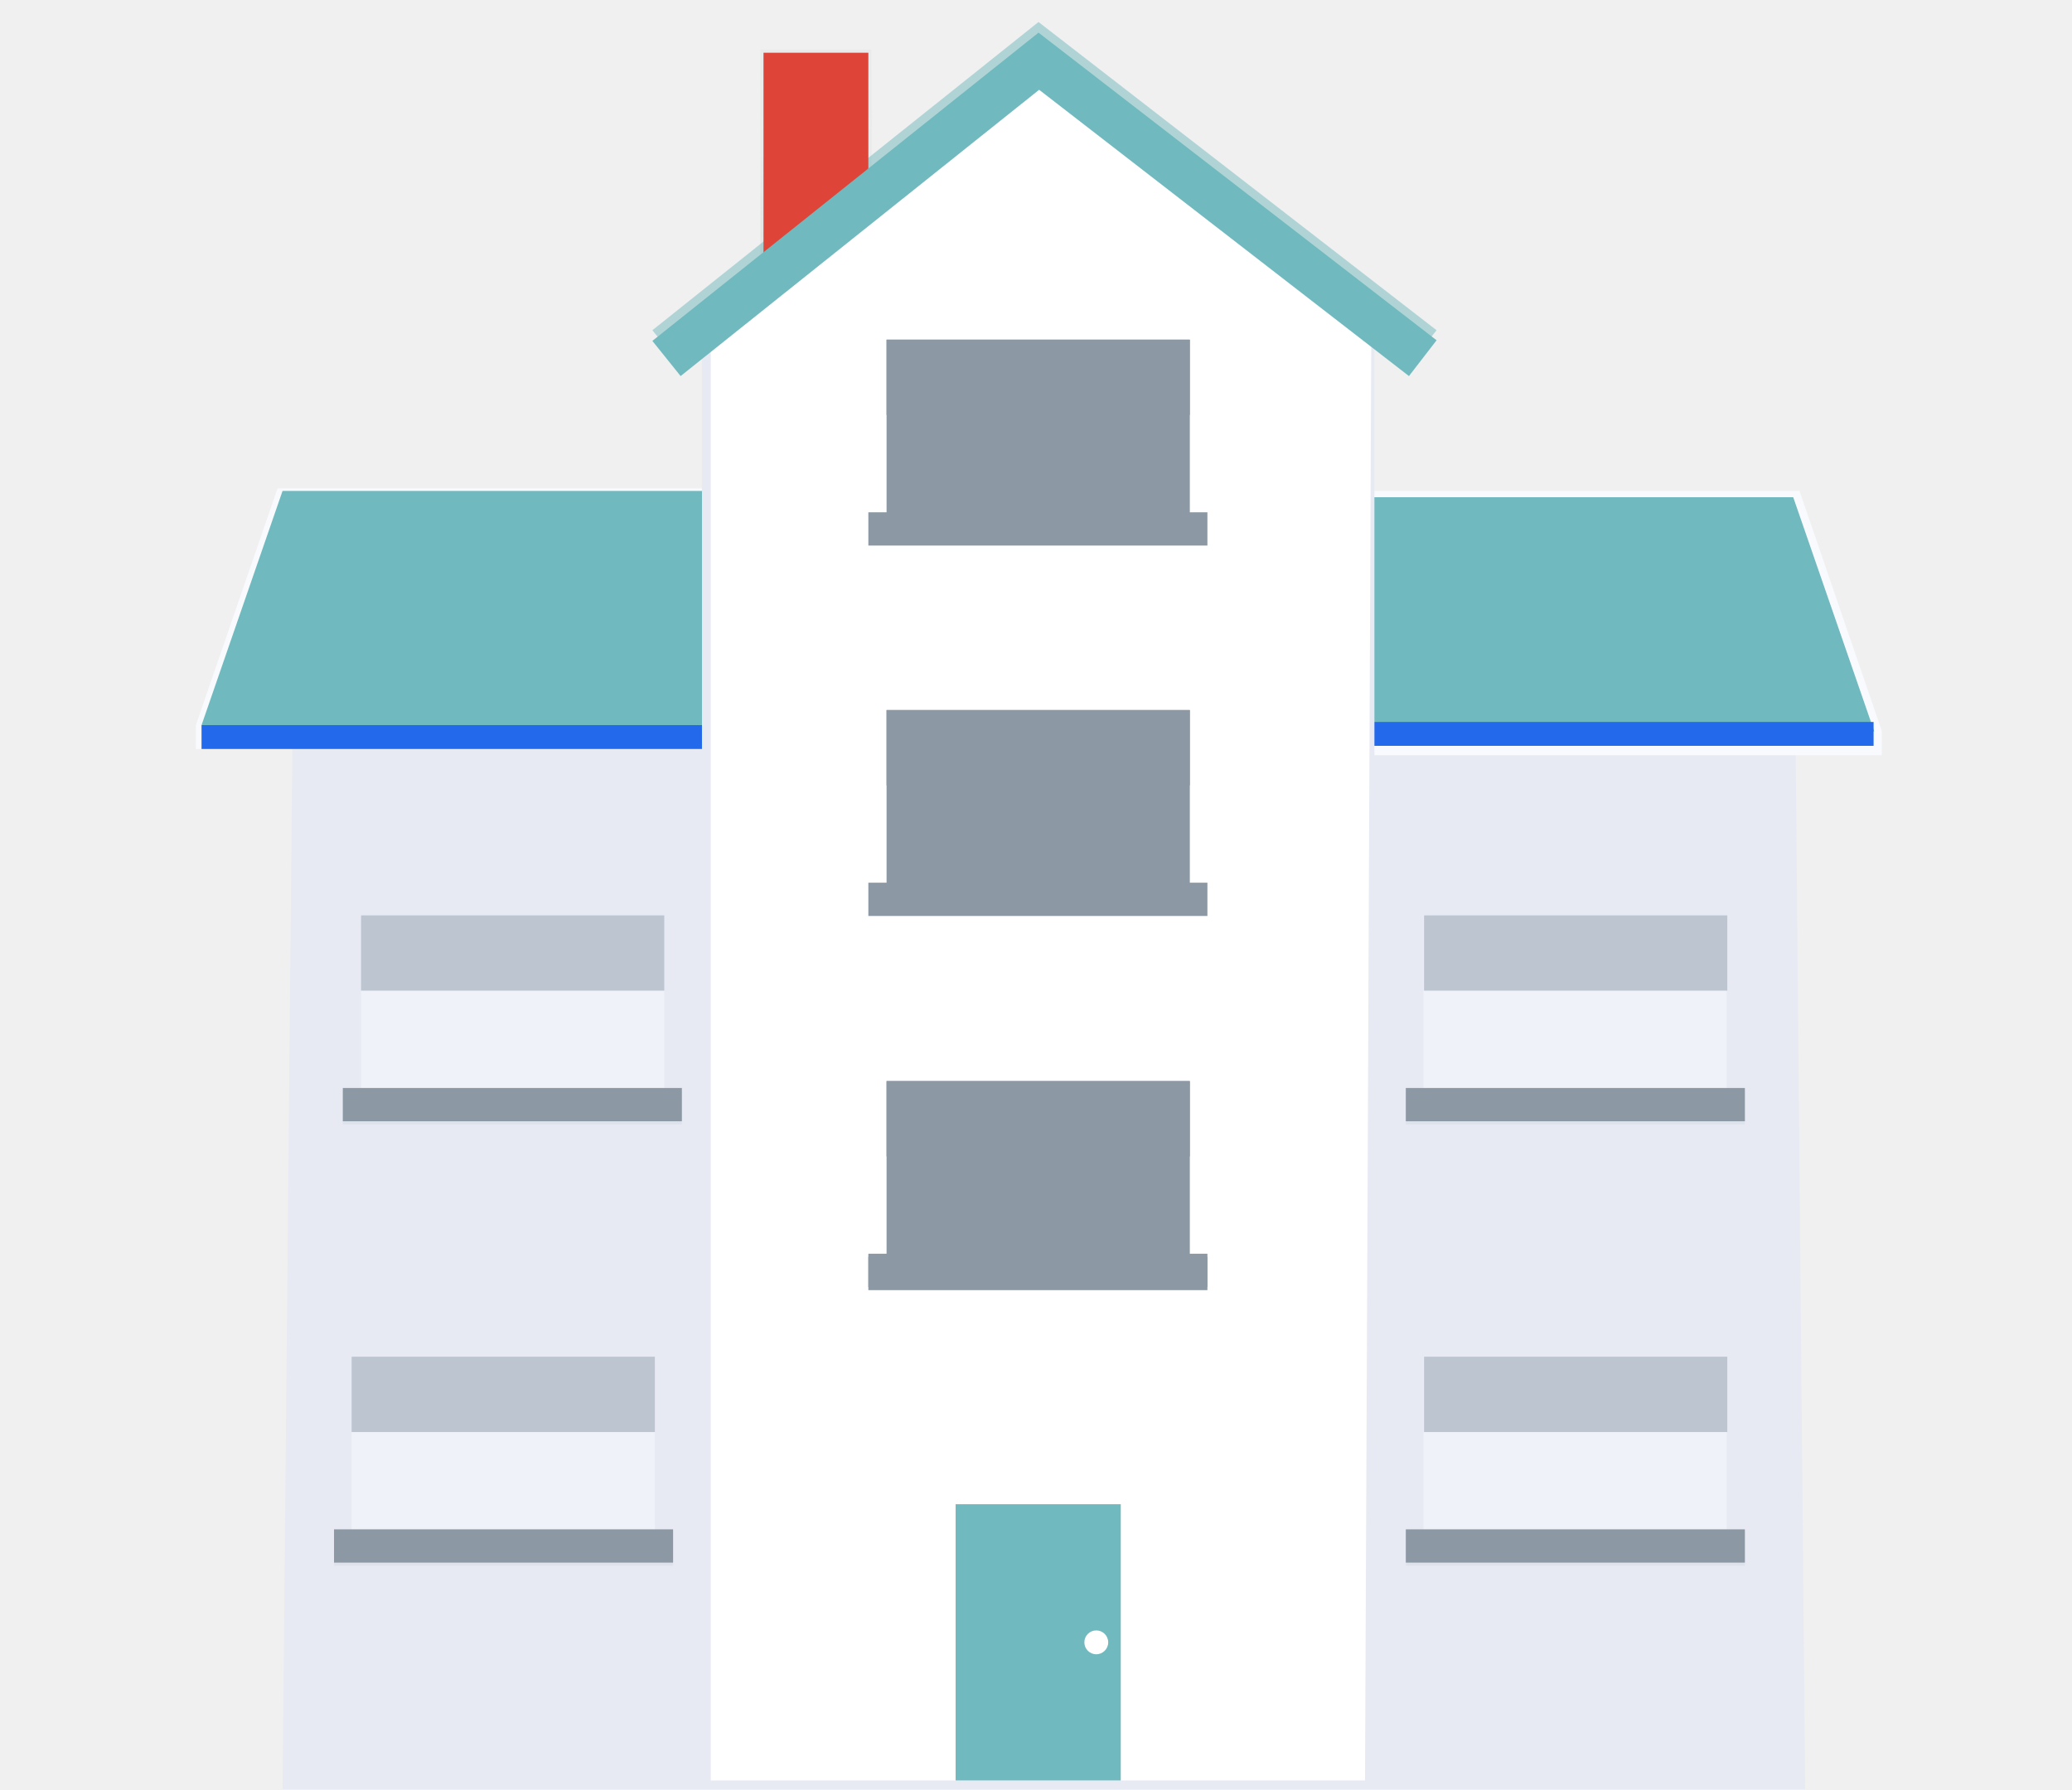
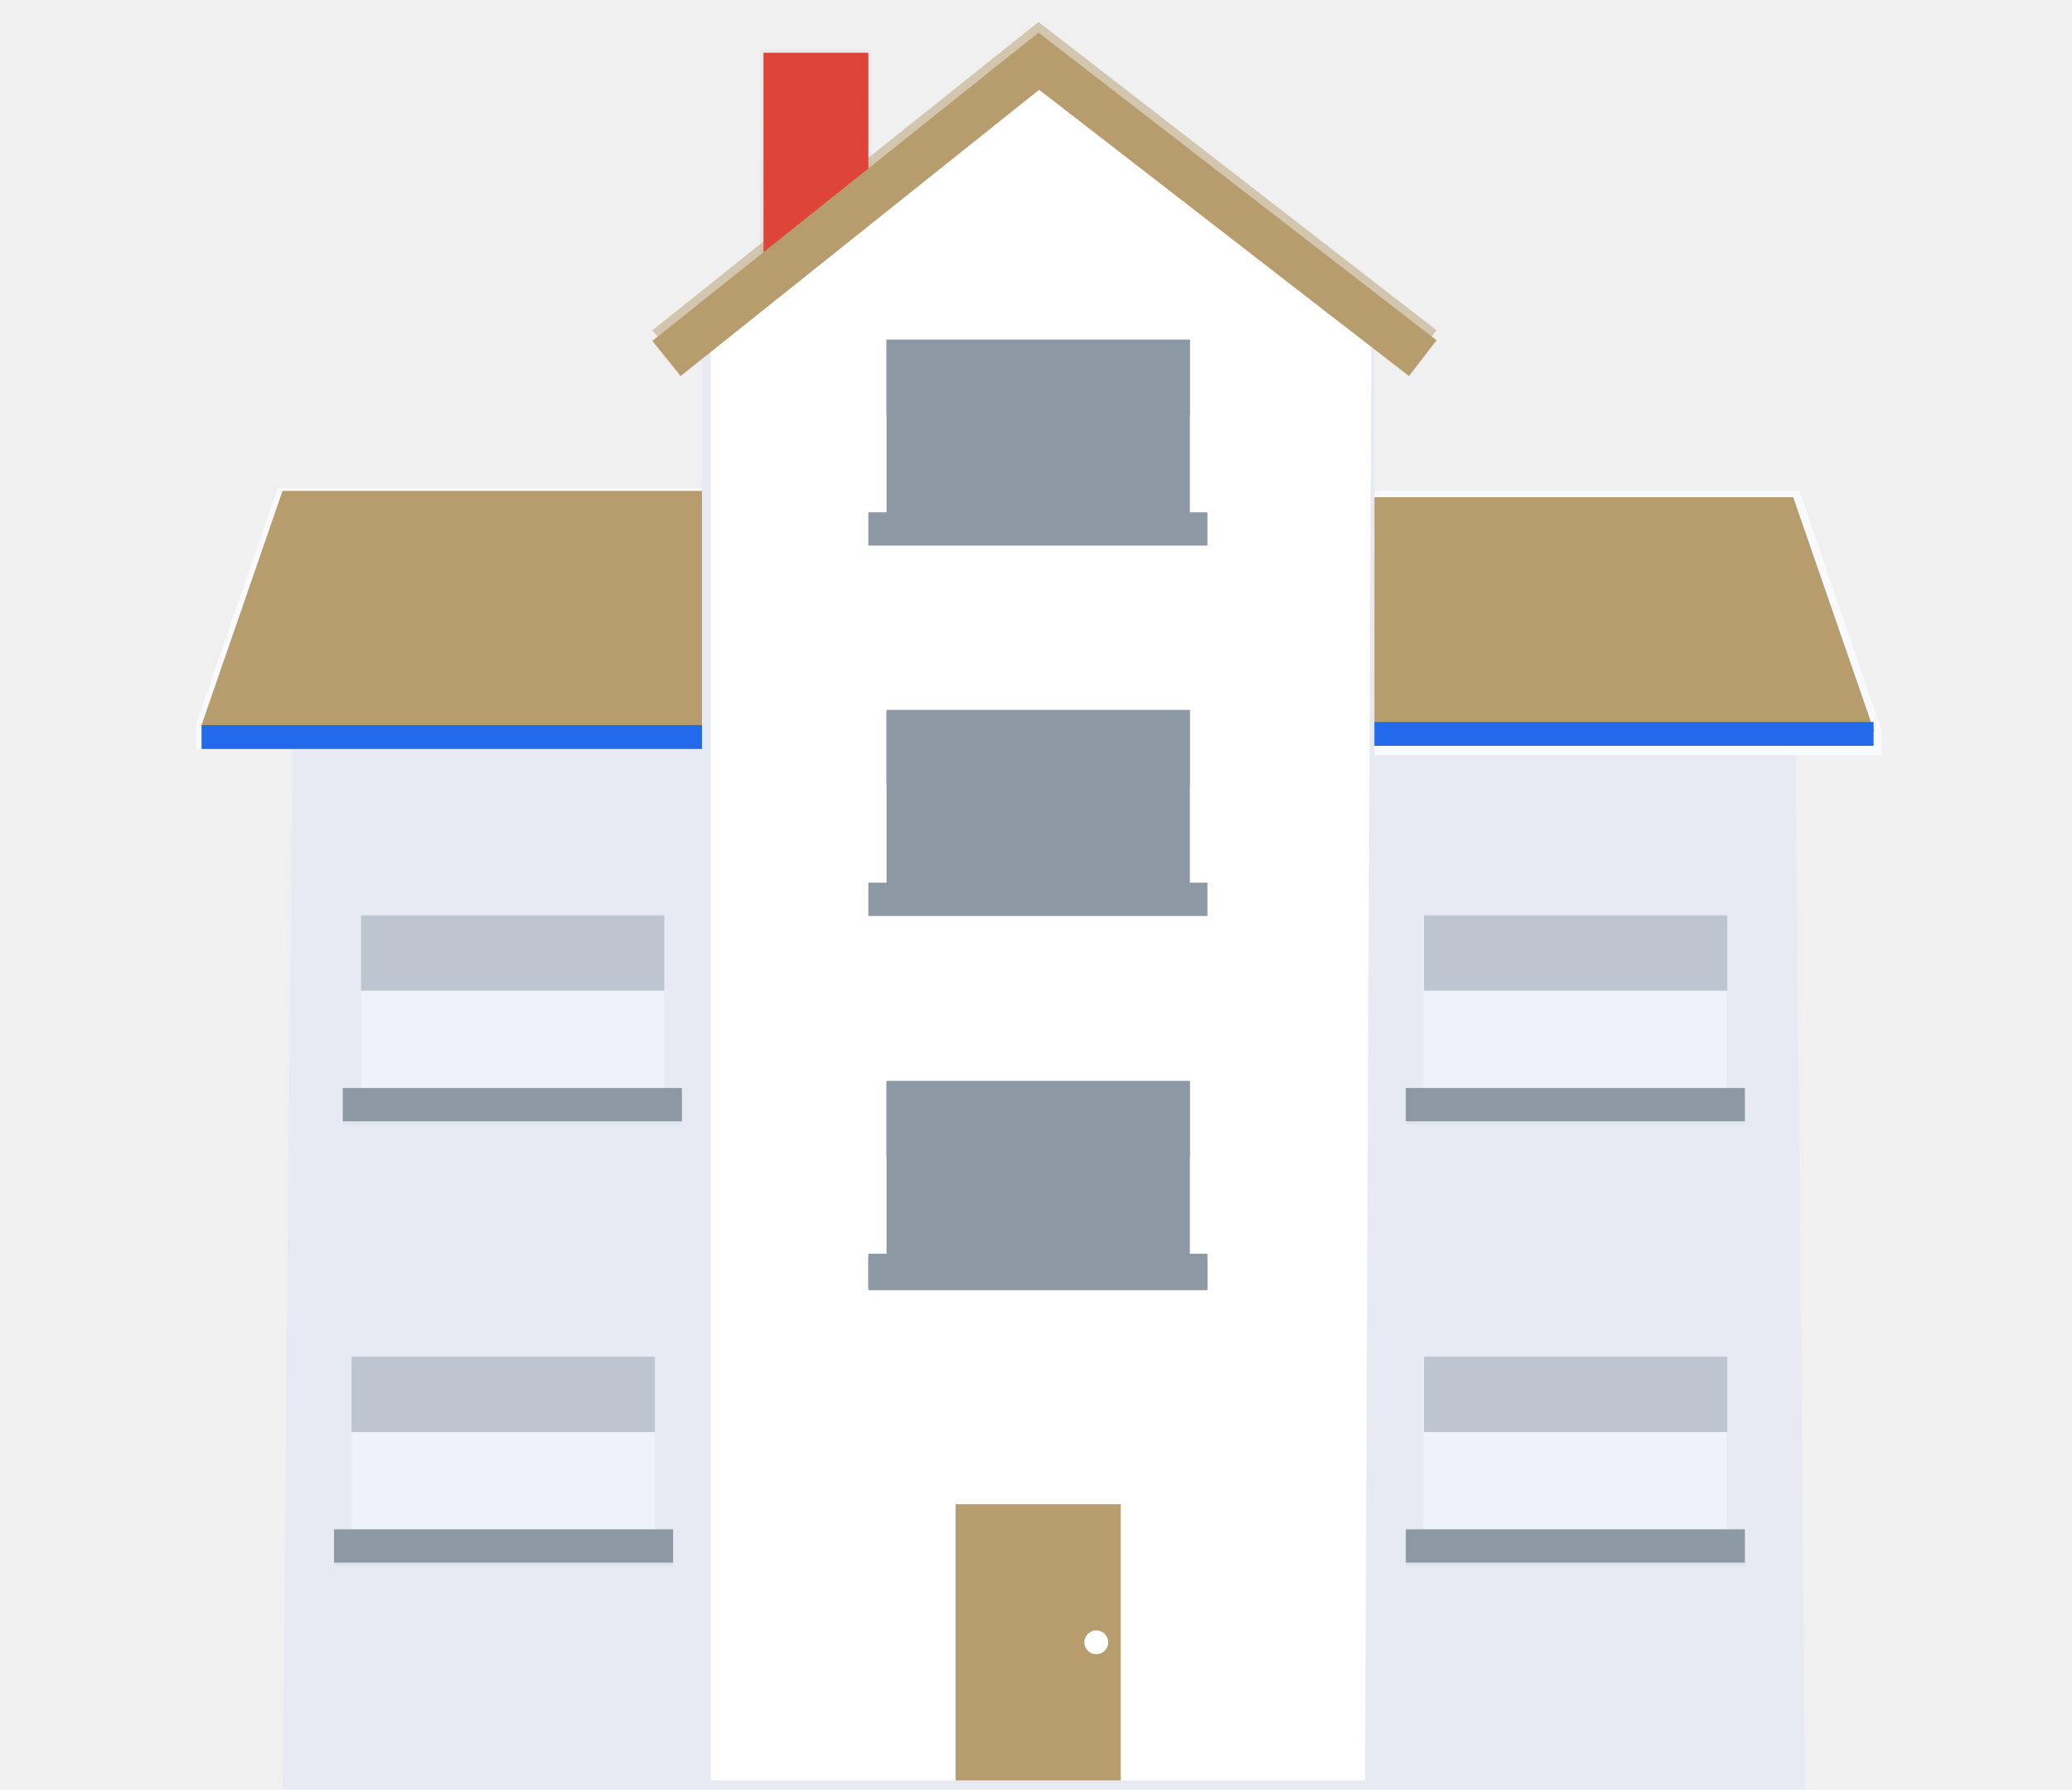
<svg xmlns="http://www.w3.org/2000/svg" width="330" height="285" viewBox="0 0 330 285" fill="none">
  <g clip-path="url(#clip0)">
    <path d="M287.5 285H45L46.7 104.2L116 85.9H214.1L285.8 98.8L287.5 285Z" fill="#E7EAF3" />
    <g opacity="0.7">
      <path opacity="0.7" d="M138.8 7.9H121.1V42.8H138.8V7.9Z" fill="url(#paint0_linear)" />
    </g>
    <path d="M121.1 115.5V77.8H44.2L31.2 115.5V119.3H121.5V115.5H121.1Z" fill="#F8FAFD" />
-     <path d="M121.1 115.5H32.1L45 78.2H121.1V115.5Z" fill="#70B9BE" />
+     <path d="M121.1 115.5H32.1L45 78.2H121.1V115.5Z" fill="#B79C6D" />
    <path d="M121.5 115.5H32.1V119.3H121.5V115.5Z" fill="#2369EB" />
    <path d="M286.6 78.2H209.5V116.4H209.1V120.3H299.7V116.4L286.6 78.2Z" fill="#F8FAFD" />
-     <path d="M209.5 79.2H285.6L298.5 116.5H209.5V79.2Z" fill="#70B9BE" />
+     <path d="M209.5 79.2H285.6L298.5 116.5H209.5V79.2Z" fill="#B79C6D" />
    <path d="M298.4 115H209V118.8H298.4V115Z" fill="#2369EB" />
    <path opacity="0.5" d="M104.3 216.1H56V246.2H104.3V216.1Z" fill="#F8FAFD" />
    <path opacity="0.1" d="M107.2 244.1H53.2V249.4H107.2V244.1Z" fill="#8C98A4" />
    <path d="M107.2 243.6H53.2V248.9H107.2V243.6Z" fill="#8C98A4" />
    <path d="M104.3 216.1H56V228.1H104.3V216.1Z" fill="#BDC5D1" />
    <path opacity="0.5" d="M275 216.1H226.7V246.2H275V216.1Z" fill="#F8FAFD" />
    <path opacity="0.1" d="M277.9 244.1H223.9V249.4H277.9V244.1Z" fill="#8C98A4" />
    <path d="M277.9 243.6H223.9V248.9H277.9V243.6Z" fill="#8C98A4" />
    <path d="M275.1 216.1H226.8V228.1H275.1V216.1Z" fill="#BDC5D1" />
    <path opacity="0.5" d="M275 145.8H226.7V175.9H275V145.8Z" fill="#F8FAFD" />
    <path opacity="0.1" d="M277.9 173.8H223.9V179.1H277.9V173.8Z" fill="#8C98A4" />
    <path d="M277.9 173.3H223.9V178.6H277.9V173.3Z" fill="#8C98A4" />
    <path d="M275.1 145.8H226.8V157.8H275.1V145.8Z" fill="#BDC5D1" />
    <path opacity="0.5" d="M105.8 145.8H57.5V175.9H105.8V145.8Z" fill="#F8FAFD" />
    <path opacity="0.1" d="M108.6 173.8H54.6V179.1H108.6V173.8Z" fill="#8C98A4" />
    <path d="M108.6 173.3H54.6V178.6H108.6V173.3Z" fill="#8C98A4" />
    <path d="M105.8 145.8H57.5V157.8H105.8V145.8Z" fill="#BDC5D1" />
    <g opacity="0.7">
-       <path opacity="0.7" d="M224.4 58.2L165.5 12.6L108.4 58.2L103.9 52.6L165.4 3.5L228.8 52.6L224.4 58.2Z" fill="#70B9BE" />
+       <path opacity="0.7" d="M224.4 58.2L165.5 12.6L108.4 58.2L103.9 52.6L165.4 3.5L228.8 52.6L224.4 58.2Z" fill="#B79C6D" />
    </g>
    <path d="M138.3 8.4H121.6V42.8H138.3V8.4Z" fill="#DE4437" />
    <path d="M218.9 283.6H111.8V52.1L165.8 50L218.9 52.1V283.6Z" fill="#E7EAF3" />
    <path d="M217.4 283.6H113.2V51.2L165.3 12L218.4 52.7L217.4 283.6Z" fill="white" />
-     <path d="M178.5 239.6H152.2V283.6H178.5V239.6Z" fill="#70B9BE" />
+     <path d="M178.5 239.6H152.2V283.6H178.5V239.6Z" fill="#B79C6D" />
    <path d="M192.3 200.2H138.3V205.5H192.3V200.2Z" fill="#8C98A4" />
    <path d="M189.5 172.2H141.2V202.3H189.5V172.2Z" fill="#8C98A4" />
    <path d="M192.3 199.7H138.3V205H192.3V199.7Z" fill="#8C98A4" />
    <path d="M189.5 172.2H141.2V184.2H189.5V172.2Z" fill="#8C98A4" />
    <path d="M189.5 113.1H141.2V143.2H189.5V113.1Z" fill="#8C98A4" />
    <path d="M192.3 140.6H138.3V145.9H192.3V140.6Z" fill="#8C98A4" />
    <path d="M189.5 113.1H141.2V125.1H189.5V113.1Z" fill="#8C98A4" />
    <path d="M189.5 54.1H141.2V84.2H189.5V54.1Z" fill="#8C98A4" />
    <path d="M192.3 81.6H138.3V86.9H192.3V81.6Z" fill="#8C98A4" />
    <path d="M189.5 54.1H141.2V66.1H189.5V54.1Z" fill="#8C98A4" />
-     <path d="M224.4 59.9L165.5 14.3L108.4 59.9L103.9 54.3L165.4 5.2L228.8 54.2L224.4 59.9Z" fill="#70B9BE" />
+     <path d="M224.4 59.9L165.5 14.3L108.4 59.9L103.9 54.3L165.4 5.2L228.8 54.2L224.4 59.9Z" fill="#B79C6D" />
    <path d="M174.6 263.5C175.649 263.5 176.5 262.649 176.5 261.6C176.5 260.551 175.649 259.7 174.6 259.7C173.551 259.7 172.7 260.551 172.7 261.6C172.7 262.649 173.551 263.5 174.6 263.5Z" fill="white" />
  </g>
  <defs>
    <linearGradient id="paint0_linear" x1="129.95" y1="42.85" x2="129.95" y2="7.95" gradientUnits="userSpaceOnUse">
      <stop stop-color="#808080" stop-opacity="0.25" />
      <stop offset="0.54" stop-color="#808080" stop-opacity="0.12" />
      <stop offset="1" stop-color="#808080" stop-opacity="0.1" />
    </linearGradient>
    <clipPath id="clip0">
      <rect width="330" height="285" fill="white" />
    </clipPath>
  </defs>
</svg>
